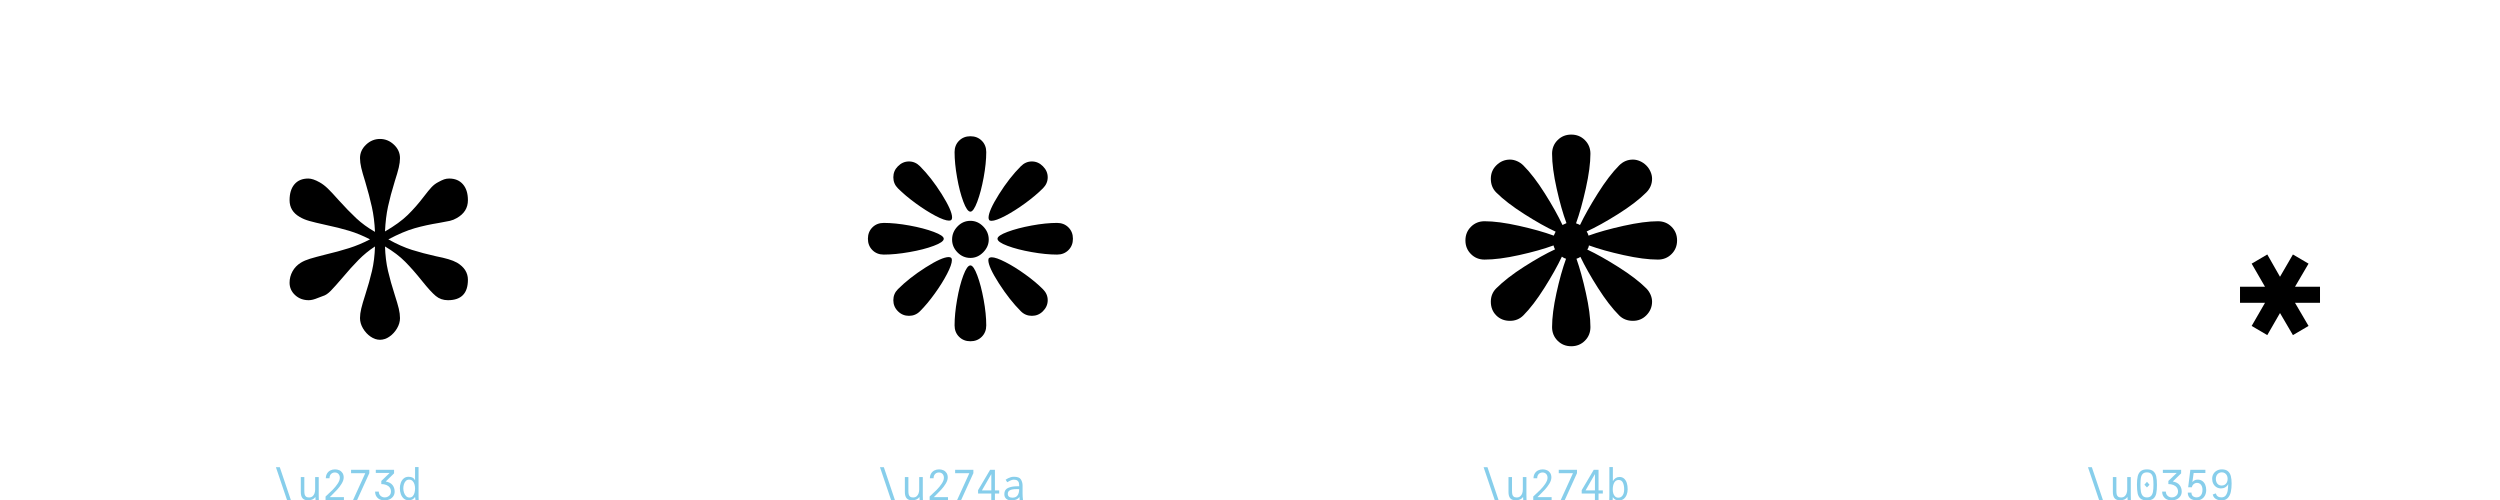
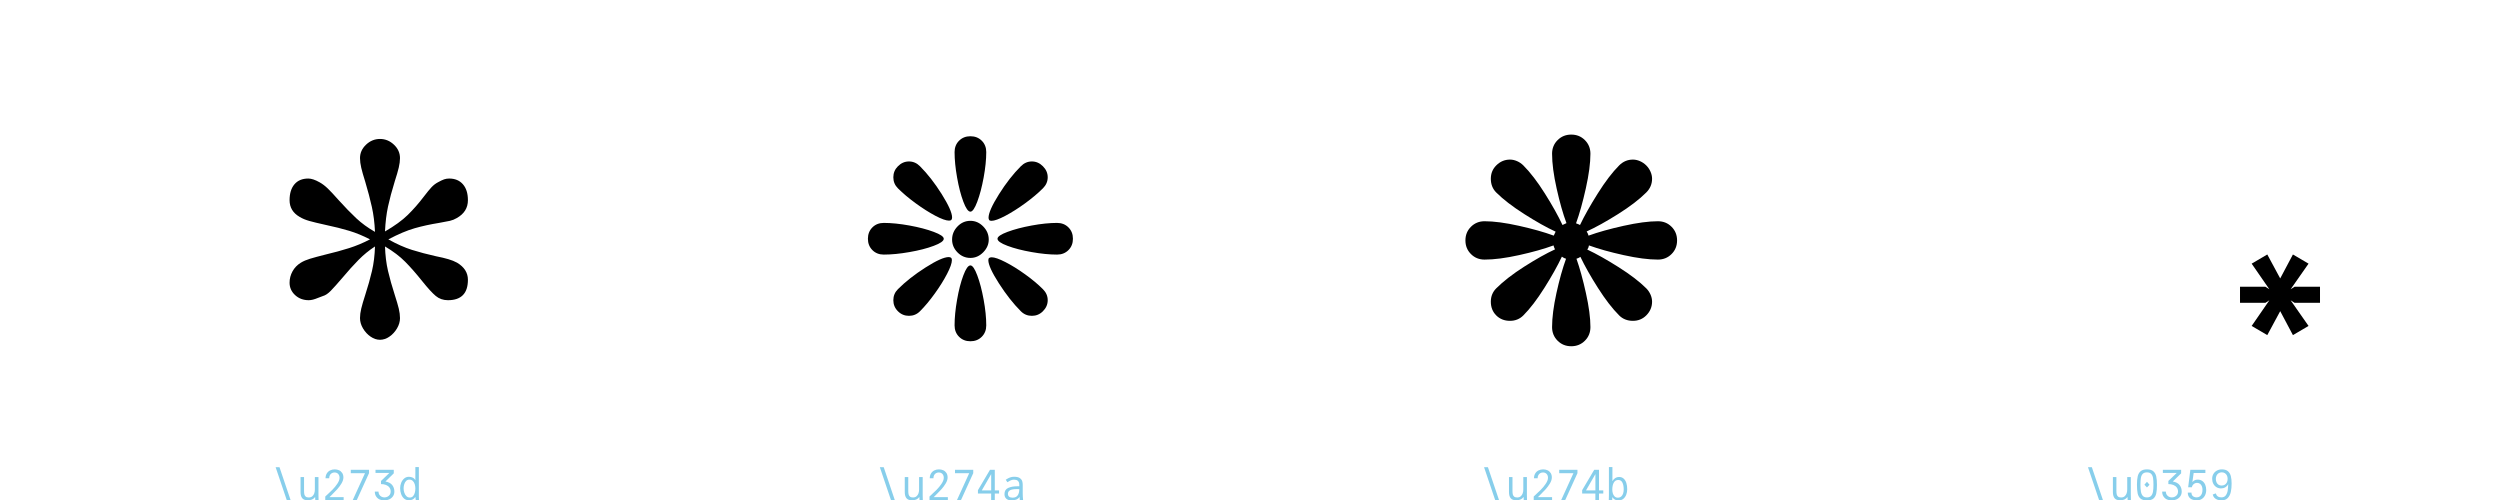
<svg xmlns="http://www.w3.org/2000/svg" xmlns:xlink="http://www.w3.org/1999/xlink" width="600pt" height="120pt" viewBox="0 0 600 120" version="1.1">
  <defs>
    <g>
-       <symbol overflow="visible" id="glyph7314470-0">
-         <path style="stroke:none;" d="M 3.602 17 L 3.602 -72.5 L 56.398 -72.5 L 56.398 17 Z M 8.801 11.801 L 51.199 11.801 L 51.199 -67.301 L 8.801 -67.301 Z M 16.352 -45 C 16.25 -50.066 17.602 -53.367 20.398 -54.898 C 23.199 -56.434 26.168 -57.199 29.301 -57.199 C 33.602 -57.199 36.91 -56.215 39.227 -54.25 C 41.543 -52.285 42.699 -49.465 42.699 -45.801 C 42.699 -44.168 42.383 -42.648 41.75 -41.25 C 41.117 -39.852 40.359 -38.617 39.477 -37.551 C 38.594 -36.484 37.383 -35.168 35.852 -33.602 L 34.199 -31.898 C 33.199 -31.031 32.535 -30.352 32.199 -29.852 C 31.867 -29.352 31.699 -28.617 31.699 -27.648 L 31.699 -25 L 26 -25 L 26 -27.648 C 26 -28.75 26.043 -29.617 26.125 -30.25 C 26.207 -30.883 26.449 -31.535 26.852 -32.199 C 27.352 -33 27.949 -33.75 28.648 -34.449 C 29.348 -35.148 30.199 -35.949 31.199 -36.852 C 32.434 -37.949 33.391 -38.875 34.074 -39.625 C 34.758 -40.375 35.34 -41.25 35.824 -42.25 C 36.309 -43.25 36.551 -44.352 36.551 -45.551 C 36.551 -47.516 35.867 -49.035 34.5 -50.102 C 33.133 -51.168 31.184 -51.699 28.648 -51.699 C 27.617 -51.699 26.582 -51.477 25.551 -51.023 C 24.516 -50.574 23.668 -49.852 23 -48.852 C 22.332 -47.852 22.035 -46.566 22.102 -45 Z M 34.648 -16.301 C 34.648 -14.898 34.148 -13.699 33.148 -12.699 C 32.148 -11.699 30.934 -11.199 29.5 -11.199 C 28.102 -11.199 26.898 -11.699 25.898 -12.699 C 24.898 -13.699 24.398 -14.898 24.398 -16.301 C 24.398 -17.133 24.582 -17.918 24.949 -18.648 C 25.148 -19.418 25.5 -20.008 26 -20.426 C 26.5 -20.844 27.184 -21.117 28.051 -21.25 C 28.648 -21.383 29.133 -21.449 29.5 -21.449 C 30.934 -21.449 32.148 -20.949 33.148 -19.949 C 34.148 -18.949 34.648 -17.734 34.648 -16.301 Z M 23.199 -10.199 C 24.602 -10.199 25.809 -9.691 26.824 -8.676 C 27.84 -7.66 28.352 -6.449 28.352 -5.051 C 28.352 -3.648 27.84 -2.449 26.824 -1.449 C 25.809 -0.449 24.602 0.051 23.199 0.051 C 21.801 0.051 20.602 -0.449 19.602 -1.449 C 18.602 -2.449 18.102 -3.648 18.102 -5.051 C 18.102 -6.449 18.602 -7.66 19.602 -8.676 C 20.602 -9.691 21.801 -10.199 23.199 -10.199 Z M 35.852 -10.199 C 37.25 -10.199 38.449 -9.691 39.449 -8.676 C 40.449 -7.66 40.949 -6.449 40.949 -5.051 C 40.949 -3.648 40.449 -2.449 39.449 -1.449 C 38.449 -0.449 37.25 0.051 35.852 0.051 C 34.418 0.051 33.199 -0.449 32.199 -1.449 C 31.199 -2.449 30.699 -3.648 30.699 -5.051 C 30.699 -6.449 31.199 -7.66 32.199 -8.676 C 33.199 -9.691 34.418 -10.199 35.852 -10.199 Z M 35.852 -10.199 " />
+       <symbol overflow="visible" id="glyph5001510-0">
+         <path style="stroke:none;" d="M 3.602 17 L 3.602 -72.5 L 56.398 -72.5 L 56.398 17 Z M 8.801 11.801 L 51.199 11.801 L 51.199 -67.301 L 8.801 -67.301 Z M 29.648 -52.699 C 27.516 -52.699 25.785 -52.16 24.449 -51.074 C 23.117 -49.992 22.484 -48.316 22.551 -46.051 L 16.801 -46.051 C 16.801 -51.117 18.141 -54.418 20.824 -55.949 C 23.508 -57.484 26.25 -58.25 29.051 -58.25 C 33.719 -58.25 37.242 -57.293 39.625 -55.375 C 42.008 -53.457 43.199 -50.75 43.199 -47.25 C 43.199 -45.484 42.918 -43.91 42.352 -42.523 C 41.785 -41.141 41.074 -39.926 40.227 -38.875 C 39.375 -37.824 38.184 -36.516 36.648 -34.949 L 34.648 -32.898 C 33.684 -32.066 33.035 -31.391 32.699 -30.875 C 32.367 -30.359 32.199 -29.617 32.199 -28.648 L 32.199 -24.551 L 26.5 -24.551 L 26.5 -28.648 C 26.5 -29.883 26.543 -30.793 26.625 -31.375 C 26.707 -31.957 26.949 -32.582 27.352 -33.25 C 28.082 -34.484 29.465 -35.984 31.5 -37.75 C 32.734 -38.852 33.707 -39.785 34.426 -40.551 C 35.141 -41.316 35.75 -42.199 36.25 -43.199 C 36.75 -44.199 37 -45.301 37 -46.5 C 37 -48.465 36.332 -49.992 35 -51.074 C 33.668 -52.156 31.883 -52.699 29.648 -52.699 Z M 34.551 -16.75 C 34.551 -15.352 34.051 -14.148 33.051 -13.148 C 32.051 -12.148 30.832 -11.648 29.398 -11.648 C 28 -11.648 26.801 -12.148 25.801 -13.148 C 24.801 -14.148 24.301 -15.352 24.301 -16.75 C 24.301 -18.184 24.801 -19.398 25.801 -20.398 C 26.801 -21.398 28 -21.898 29.398 -21.898 C 30.832 -21.898 32.051 -21.398 33.051 -20.398 C 34.051 -19.398 34.551 -18.184 34.551 -16.75 Z M 23.102 -10.648 C 24.5 -10.648 25.707 -10.141 26.727 -9.125 C 27.742 -8.109 28.25 -6.898 28.25 -5.5 C 28.25 -4.102 27.742 -2.898 26.727 -1.898 C 25.707 -0.898 24.5 -0.398 23.102 -0.398 C 21.699 -0.398 20.5 -0.898 19.5 -1.898 C 18.5 -2.898 18 -4.102 18 -5.5 C 18 -6.898 18.5 -8.109 19.5 -9.125 C 20.5 -10.141 21.699 -10.648 23.102 -10.648 Z M 35.75 -10.648 C 37.148 -10.648 38.352 -10.141 39.352 -9.125 C 40.352 -8.109 40.852 -6.898 40.852 -5.5 C 40.852 -4.102 40.352 -2.898 39.352 -1.898 C 38.352 -0.898 37.148 -0.398 35.75 -0.398 C 34.316 -0.398 33.102 -0.898 32.102 -1.898 C 31.102 -2.898 30.602 -4.102 30.602 -5.5 C 30.602 -6.898 31.102 -8.109 32.102 -9.125 C 33.102 -10.141 34.316 -10.648 35.75 -10.648 Z M 35.75 -10.648 " />
      </symbol>
-       <symbol overflow="visible" id="glyph7314470-1">
+       <symbol overflow="visible" id="glyph5001510-1">
        <path style="stroke:none;" d="M 51.199 -19.5 C 51.199 -16.234 49.602 -14.602 46.398 -14.602 C 45.266 -14.602 44.293 -14.941 43.477 -15.625 C 42.66 -16.309 41.582 -17.484 40.25 -19.148 C 38.785 -20.984 37.418 -22.543 36.148 -23.824 C 34.883 -25.109 33.266 -26.332 31.301 -27.5 C 31.367 -25.367 31.609 -23.41 32.023 -21.625 C 32.441 -19.84 32.984 -17.918 33.648 -15.852 C 34.082 -14.516 34.398 -13.434 34.602 -12.602 C 34.801 -11.766 34.898 -11 34.898 -10.301 C 34.898 -9.469 34.66 -8.641 34.176 -7.824 C 33.691 -7.008 33.082 -6.352 32.352 -5.852 C 31.617 -5.352 30.867 -5.102 30.102 -5.102 C 29.332 -5.102 28.582 -5.352 27.852 -5.852 C 27.117 -6.352 26.508 -7.008 26.023 -7.824 C 25.543 -8.641 25.301 -9.465 25.301 -10.301 C 25.301 -11 25.398 -11.766 25.602 -12.602 C 25.801 -13.434 26.117 -14.516 26.551 -15.852 C 27.219 -17.918 27.758 -19.84 28.176 -21.625 C 28.594 -23.41 28.832 -25.367 28.898 -27.5 C 27.465 -26.566 26.148 -25.492 24.949 -24.273 C 23.75 -23.059 22.449 -21.617 21.051 -19.949 C 19.883 -18.582 18.965 -17.559 18.301 -16.875 C 17.633 -16.191 17 -15.766 16.398 -15.602 L 15.199 -15.148 C 14.332 -14.781 13.602 -14.602 13 -14.602 C 11.699 -14.602 10.609 -15.008 9.727 -15.824 C 8.844 -16.641 8.398 -17.633 8.398 -18.801 C 8.398 -19.766 8.633 -20.676 9.102 -21.523 C 9.566 -22.375 10.234 -23.066 11.102 -23.602 C 11.699 -23.969 12.434 -24.285 13.301 -24.551 C 14.168 -24.816 15.398 -25.148 17 -25.551 C 19.102 -26.051 20.992 -26.566 22.676 -27.102 C 24.359 -27.633 26.035 -28.332 27.699 -29.199 C 26.031 -30.066 24.375 -30.75 22.727 -31.25 C 21.074 -31.75 19.148 -32.234 16.949 -32.699 C 15.281 -33.066 14.008 -33.375 13.125 -33.625 C 12.242 -33.875 11.465 -34.199 10.801 -34.602 C 9.199 -35.535 8.398 -36.867 8.398 -38.602 C 8.398 -40.234 8.793 -41.508 9.574 -42.426 C 10.359 -43.344 11.465 -43.801 12.898 -43.801 C 13.633 -43.801 14.535 -43.5 15.602 -42.898 C 16.266 -42.531 16.934 -42.023 17.602 -41.375 C 18.266 -40.727 19.117 -39.816 20.148 -38.648 C 21.684 -36.949 23.102 -35.492 24.398 -34.273 C 25.699 -33.059 27.199 -31.965 28.898 -31 C 28.801 -33.168 28.551 -35.16 28.148 -36.977 C 27.75 -38.793 27.215 -40.816 26.551 -43.051 C 26.117 -44.418 25.801 -45.523 25.602 -46.375 C 25.402 -47.227 25.301 -48 25.301 -48.699 C 25.301 -49.934 25.785 -51.008 26.75 -51.926 C 27.715 -52.844 28.832 -53.301 30.102 -53.301 C 31.367 -53.301 32.484 -52.84 33.449 -51.926 C 34.418 -51.008 34.898 -49.934 34.898 -48.699 C 34.898 -48.031 34.801 -47.273 34.602 -46.426 C 34.402 -45.574 34.082 -44.484 33.648 -43.148 C 32.949 -40.883 32.41 -38.859 32.023 -37.074 C 31.641 -35.293 31.398 -33.301 31.301 -31.102 C 33.602 -32.434 35.418 -33.75 36.75 -35.051 C 38.082 -36.352 39.383 -37.832 40.648 -39.5 C 41.383 -40.465 41.984 -41.199 42.449 -41.699 C 42.918 -42.199 43.434 -42.602 44 -42.898 C 44.602 -43.234 45.09 -43.465 45.477 -43.602 C 45.859 -43.734 46.266 -43.801 46.699 -43.801 C 48.102 -43.801 49.199 -43.34 50 -42.426 C 50.801 -41.508 51.199 -40.234 51.199 -38.602 C 51.199 -36.734 50.301 -35.301 48.5 -34.301 C 48 -34 47.457 -33.785 46.875 -33.648 C 46.293 -33.516 45.418 -33.352 44.25 -33.148 C 42.184 -32.816 40.242 -32.391 38.426 -31.875 C 36.609 -31.359 34.5 -30.465 32.102 -29.199 C 34.133 -28.066 36.023 -27.227 37.773 -26.676 C 39.523 -26.125 41.449 -25.617 43.551 -25.148 C 44.719 -24.918 45.699 -24.684 46.5 -24.449 C 47.301 -24.215 48 -23.934 48.602 -23.602 C 50.332 -22.566 51.199 -21.199 51.199 -19.5 Z M 51.199 -19.5 " />
      </symbol>
-       <symbol overflow="visible" id="glyph7314470-2">
+       <symbol overflow="visible" id="glyph5001510-2">
        <path style="stroke:none;" d="M 30 -36.5 C 29.465 -36.5 28.898 -37.301 28.301 -38.898 C 27.699 -40.5 27.199 -42.434 26.801 -44.699 C 26.398 -46.965 26.199 -49 26.199 -50.801 C 26.199 -51.898 26.559 -52.809 27.273 -53.523 C 27.992 -54.242 28.898 -54.602 30 -54.602 C 31.102 -54.602 32.008 -54.242 32.727 -53.523 C 33.441 -52.809 33.801 -51.898 33.801 -50.801 C 33.801 -49 33.59 -46.965 33.176 -44.699 C 32.758 -42.434 32.25 -40.5 31.648 -38.898 C 31.051 -37.301 30.5 -36.5 30 -36.5 Z M 25.398 -34.5 C 25.301 -34.398 25.117 -34.352 24.852 -34.352 C 24.152 -34.352 23.059 -34.742 21.574 -35.523 C 20.09 -36.309 18.516 -37.309 16.852 -38.523 C 15.184 -39.742 13.766 -40.934 12.602 -42.102 C 11.867 -42.832 11.5 -43.715 11.5 -44.75 C 11.5 -45.785 11.867 -46.668 12.602 -47.398 C 13.367 -48.168 14.25 -48.551 15.25 -48.551 C 16.25 -48.551 17.133 -48.168 17.898 -47.398 C 19.699 -45.598 21.434 -43.375 23.102 -40.727 C 24.766 -38.074 25.602 -36.199 25.602 -35.102 C 25.602 -34.832 25.535 -34.633 25.398 -34.5 Z M 34.5 -34.5 C 34.398 -34.668 34.352 -34.852 34.352 -35.051 C 34.352 -36.148 35.184 -38.023 36.852 -40.676 C 38.516 -43.324 40.266 -45.566 42.102 -47.398 C 42.867 -48.168 43.75 -48.551 44.75 -48.551 C 45.75 -48.551 46.633 -48.168 47.398 -47.398 C 48.168 -46.633 48.551 -45.75 48.551 -44.75 C 48.551 -43.75 48.168 -42.867 47.398 -42.102 C 46.234 -40.934 44.816 -39.742 43.148 -38.523 C 41.484 -37.309 39.891 -36.301 38.375 -35.5 C 36.859 -34.699 35.75 -34.301 35.051 -34.301 C 34.785 -34.301 34.602 -34.367 34.5 -34.5 Z M 30 -25.398 C 28.801 -25.398 27.766 -25.84 26.898 -26.727 C 26.031 -27.609 25.602 -28.633 25.602 -29.801 C 25.602 -31 26.035 -32.051 26.898 -32.949 C 27.766 -33.852 28.801 -34.301 30 -34.301 C 31.168 -34.301 32.191 -33.852 33.074 -32.949 C 33.957 -32.051 34.398 -31 34.398 -29.801 C 34.398 -28.668 33.957 -27.648 33.074 -26.75 C 32.191 -25.852 31.168 -25.398 30 -25.398 Z M 9.199 -26.199 C 8.102 -26.199 7.191 -26.559 6.477 -27.273 C 5.758 -27.992 5.398 -28.898 5.398 -30 C 5.398 -31.102 5.758 -32.008 6.477 -32.727 C 7.191 -33.441 8.102 -33.801 9.199 -33.801 C 11.031 -33.801 13.09 -33.59 15.375 -33.176 C 17.66 -32.758 19.602 -32.25 21.199 -31.648 C 22.801 -31.051 23.602 -30.5 23.602 -30 C 23.602 -29.465 22.801 -28.898 21.199 -28.301 C 19.602 -27.699 17.66 -27.199 15.375 -26.801 C 13.09 -26.398 11.035 -26.199 9.199 -26.199 Z M 50.801 -26.199 C 49 -26.199 46.965 -26.398 44.699 -26.801 C 42.434 -27.199 40.5 -27.699 38.898 -28.301 C 37.301 -28.898 36.5 -29.465 36.5 -30 C 36.5 -30.5 37.301 -31.051 38.898 -31.648 C 40.5 -32.25 42.434 -32.758 44.699 -33.176 C 46.965 -33.594 49 -33.801 50.801 -33.801 C 51.898 -33.801 52.809 -33.441 53.523 -32.727 C 54.242 -32.008 54.602 -31.102 54.602 -30 C 54.602 -28.898 54.242 -27.992 53.523 -27.273 C 52.809 -26.559 51.898 -26.199 50.801 -26.199 Z M 12.602 -12.602 C 11.867 -13.332 11.5 -14.215 11.5 -15.25 C 11.5 -16.285 11.867 -17.168 12.602 -17.898 C 14.402 -19.699 16.609 -21.434 19.227 -23.102 C 21.844 -24.766 23.699 -25.602 24.801 -25.602 C 25.066 -25.602 25.266 -25.535 25.398 -25.398 C 25.5 -25.301 25.551 -25.117 25.551 -24.852 C 25.551 -24.152 25.168 -23.059 24.398 -21.574 C 23.633 -20.09 22.648 -18.516 21.449 -16.852 C 20.25 -15.184 19.066 -13.766 17.898 -12.602 C 17.168 -11.867 16.285 -11.5 15.25 -11.5 C 14.215 -11.5 13.332 -11.867 12.602 -12.602 Z M 42.102 -12.602 C 40.301 -14.402 38.551 -16.625 36.852 -19.273 C 35.152 -21.926 34.301 -23.785 34.301 -24.852 C 34.301 -25.117 34.367 -25.301 34.5 -25.398 C 34.668 -25.5 34.867 -25.551 35.102 -25.551 C 35.801 -25.551 36.898 -25.168 38.398 -24.398 C 39.898 -23.633 41.484 -22.648 43.148 -21.449 C 44.816 -20.25 46.234 -19.066 47.398 -17.898 C 48.168 -17.133 48.551 -16.25 48.551 -15.25 C 48.551 -14.25 48.168 -13.367 47.398 -12.602 C 46.668 -11.867 45.785 -11.5 44.75 -11.5 C 43.715 -11.5 42.832 -11.867 42.102 -12.602 Z M 30 -5.398 C 28.898 -5.398 27.992 -5.758 27.273 -6.477 C 26.559 -7.191 26.199 -8.102 26.199 -9.199 C 26.199 -11.031 26.398 -13.09 26.801 -15.375 C 27.199 -17.66 27.699 -19.602 28.301 -21.199 C 28.898 -22.801 29.465 -23.602 30 -23.602 C 30.5 -23.602 31.051 -22.801 31.648 -21.199 C 32.25 -19.602 32.758 -17.66 33.176 -15.375 C 33.594 -13.09 33.801 -11.035 33.801 -9.199 C 33.801 -8.102 33.441 -7.191 32.727 -6.477 C 32.008 -5.758 31.102 -5.398 30 -5.398 Z M 30 -5.398 " />
      </symbol>
-       <symbol overflow="visible" id="glyph7314470-3">
+       <symbol overflow="visible" id="glyph5001510-3">
        <path style="stroke:none;" d="M 50.801 -34.602 C 52.102 -34.602 53.191 -34.16 54.074 -33.273 C 54.957 -32.391 55.398 -31.301 55.398 -30 C 55.398 -28.699 54.957 -27.609 54.074 -26.727 C 53.191 -25.844 52.102 -25.398 50.801 -25.398 C 48.535 -25.398 45.785 -25.758 42.551 -26.477 C 39.316 -27.191 36.551 -27.965 34.25 -28.801 C 34.215 -28.469 34.082 -28.133 33.852 -27.801 C 36.051 -26.766 38.559 -25.359 41.375 -23.574 C 44.191 -21.793 46.398 -20.102 48 -18.5 C 48.434 -18.066 48.773 -17.566 49.023 -17 C 49.273 -16.434 49.398 -15.867 49.398 -15.301 C 49.398 -14.035 48.934 -12.934 48 -12 C 47.133 -11.133 46.066 -10.699 44.801 -10.699 C 43.469 -10.699 42.367 -11.133 41.5 -12 C 39.867 -13.633 38.176 -15.824 36.426 -18.574 C 34.676 -21.324 33.266 -23.816 32.199 -26.051 C 31.898 -25.852 31.582 -25.699 31.25 -25.602 C 32.051 -23.332 32.809 -20.582 33.523 -17.352 C 34.242 -14.117 34.602 -11.398 34.602 -9.199 C 34.602 -7.898 34.16 -6.809 33.273 -5.926 C 32.391 -5.043 31.301 -4.602 30 -4.602 C 28.699 -4.602 27.609 -5.043 26.727 -5.926 C 25.844 -6.809 25.398 -7.898 25.398 -9.199 C 25.398 -11.465 25.75 -14.191 26.449 -17.375 C 27.148 -20.559 27.918 -23.301 28.75 -25.602 C 28.449 -25.668 28.117 -25.832 27.75 -26.102 C 26.715 -23.902 25.316 -21.398 23.551 -18.602 C 21.785 -15.801 20.102 -13.602 18.5 -12 C 17.633 -11.133 16.566 -10.699 15.301 -10.699 C 13.969 -10.699 12.867 -11.133 12 -12 C 11.133 -12.867 10.699 -13.965 10.699 -15.301 C 10.699 -16.566 11.133 -17.633 12 -18.5 C 13.699 -20.199 15.949 -21.941 18.75 -23.727 C 21.551 -25.508 24 -26.883 26.102 -27.852 C 25.902 -28.25 25.785 -28.566 25.75 -28.801 C 23.484 -27.969 20.734 -27.191 17.5 -26.477 C 14.266 -25.758 11.5 -25.398 9.199 -25.398 C 7.898 -25.398 6.809 -25.84 5.926 -26.727 C 5.043 -27.609 4.602 -28.699 4.602 -30 C 4.602 -31.301 5.043 -32.391 5.926 -33.273 C 6.809 -34.156 7.898 -34.602 9.199 -34.602 C 11.434 -34.602 14.191 -34.234 17.477 -33.5 C 20.758 -32.766 23.535 -31.984 25.801 -31.148 L 26.25 -32.102 C 24.082 -33.102 21.574 -34.508 18.727 -36.324 C 15.875 -38.141 13.633 -39.867 12 -41.5 C 11.133 -42.367 10.699 -43.465 10.699 -44.801 C 10.699 -46.066 11.133 -47.133 12 -48 C 12.934 -48.934 14.035 -49.398 15.301 -49.398 C 15.867 -49.398 16.434 -49.273 17 -49.023 C 17.566 -48.773 18.066 -48.434 18.5 -48 C 20.168 -46.332 21.891 -44.082 23.676 -41.25 C 25.457 -38.418 26.867 -35.898 27.898 -33.699 C 28.031 -33.766 28.352 -33.918 28.852 -34.148 C 28.016 -36.383 27.234 -39.141 26.5 -42.426 C 25.766 -45.707 25.398 -48.5 25.398 -50.801 C 25.398 -52.102 25.84 -53.191 26.727 -54.074 C 27.609 -54.957 28.699 -55.398 30 -55.398 C 31.301 -55.398 32.391 -54.957 33.273 -54.074 C 34.156 -53.191 34.602 -52.102 34.602 -50.801 C 34.602 -48.566 34.234 -45.801 33.5 -42.5 C 32.766 -39.199 31.984 -36.398 31.148 -34.102 C 31.617 -33.934 31.934 -33.801 32.102 -33.699 C 33.133 -35.867 34.551 -38.383 36.352 -41.25 C 38.152 -44.117 39.867 -46.367 41.5 -48 C 42.434 -48.934 43.535 -49.398 44.801 -49.398 C 45.367 -49.398 45.934 -49.273 46.5 -49.023 C 47.066 -48.773 47.566 -48.434 48 -48 C 48.434 -47.566 48.773 -47.066 49.023 -46.5 C 49.273 -45.934 49.398 -45.367 49.398 -44.801 C 49.398 -43.535 48.934 -42.434 48 -41.5 C 46.332 -39.832 44.066 -38.102 41.199 -36.301 C 38.332 -34.5 35.832 -33.117 33.699 -32.148 C 33.934 -31.781 34.082 -31.449 34.148 -31.148 C 36.449 -31.984 39.25 -32.766 42.551 -33.5 C 45.852 -34.234 48.602 -34.602 50.801 -34.602 Z M 50.801 -34.602 " />
      </symbol>
-       <symbol overflow="visible" id="glyph7314470-4">
+       <symbol overflow="visible" id="glyph5001510-4">
        <g>
</g>
      </symbol>
-       <symbol overflow="visible" id="glyph7314470-5">
-         <path style="stroke:none;" d="M -30.301 16.199 L -33.352 21.5 L -37.102 19.301 L -33.898 13.75 L -39.898 13.75 L -39.898 9.898 L -33.898 9.898 L -37.102 4.352 L -33.352 2.148 L -30.301 7.5 L -27.199 2.148 L -23.449 4.352 L -26.699 9.898 L -20.699 9.898 L -20.699 13.75 L -26.699 13.75 L -23.449 19.301 L -27.199 21.5 Z M -30.301 16.199 " />
+       <symbol overflow="visible" id="glyph5001510-5">
+         <path style="stroke:none;" d="M -20.699 9.898 L -20.699 13.75 L -26.801 13.75 L -27.75 13.148 L -23.449 19.301 L -27.199 21.5 L -30.25 15.75 L -33.352 21.5 L -37.102 19.301 L -32.852 13.148 L -33.801 13.75 L -39.898 13.75 L -39.898 9.898 L -33.801 9.898 L -32.852 10.5 L -37.102 4.352 L -33.352 2.148 L -30.25 7.898 L -27.199 2.148 L -23.449 4.352 L -27.75 10.5 L -26.801 9.898 Z M -20.699 9.898 " />
      </symbol>
-       <symbol overflow="visible" id="glyph7314471-0">
-         <path style="stroke:none;" d="M 0.359 1.699 L 0.359 -7.25 L 5.641 -7.25 L 5.641 1.699 Z M 0.879 1.18 L 5.121 1.18 L 5.121 -6.73 L 0.879 -6.73 Z M 1.637 -4.5 C 1.625 -5.008 1.762 -5.336 2.039 -5.488 C 2.32 -5.645 2.617 -5.719 2.93 -5.719 C 3.359 -5.719 3.691 -5.621 3.922 -5.426 C 4.152 -5.23 4.27 -4.945 4.27 -4.578 C 4.27 -4.418 4.238 -4.266 4.176 -4.125 C 4.113 -3.984 4.035 -3.863 3.949 -3.754 C 3.859 -3.648 3.738 -3.516 3.586 -3.359 L 3.422 -3.191 C 3.32 -3.105 3.254 -3.035 3.219 -2.984 C 3.188 -2.934 3.172 -2.863 3.172 -2.766 L 3.172 -2.5 L 2.602 -2.5 L 2.602 -2.766 C 2.602 -2.875 2.605 -2.961 2.613 -3.023 C 2.621 -3.086 2.645 -3.152 2.684 -3.219 C 2.734 -3.301 2.797 -3.375 2.863 -3.445 C 2.934 -3.516 3.02 -3.594 3.121 -3.684 C 3.242 -3.793 3.34 -3.887 3.406 -3.961 C 3.477 -4.035 3.535 -4.125 3.582 -4.227 C 3.629 -4.324 3.656 -4.434 3.656 -4.555 C 3.656 -4.75 3.586 -4.902 3.449 -5.012 C 3.312 -5.117 3.117 -5.172 2.863 -5.172 C 2.762 -5.172 2.66 -5.148 2.555 -5.102 C 2.453 -5.059 2.367 -4.984 2.301 -4.887 C 2.234 -4.785 2.203 -4.656 2.211 -4.5 Z M 3.465 -1.629 C 3.465 -1.488 3.414 -1.371 3.316 -1.27 C 3.215 -1.168 3.094 -1.121 2.949 -1.121 C 2.809 -1.121 2.691 -1.172 2.59 -1.27 C 2.488 -1.371 2.441 -1.488 2.441 -1.629 C 2.441 -1.715 2.457 -1.793 2.496 -1.863 C 2.516 -1.941 2.551 -2 2.602 -2.043 C 2.652 -2.086 2.719 -2.113 2.805 -2.125 C 2.863 -2.137 2.914 -2.145 2.949 -2.145 C 3.094 -2.145 3.215 -2.094 3.316 -1.996 C 3.414 -1.895 3.465 -1.773 3.465 -1.629 Z M 2.32 -1.02 C 2.461 -1.02 2.582 -0.969 2.684 -0.867 C 2.785 -0.766 2.836 -0.645 2.836 -0.504 C 2.836 -0.363 2.785 -0.246 2.684 -0.145 C 2.582 -0.043 2.461 0.004 2.32 0.004 C 2.18 0.004 2.059 -0.047 1.961 -0.145 C 1.859 -0.246 1.809 -0.363 1.809 -0.504 C 1.809 -0.645 1.859 -0.766 1.961 -0.867 C 2.059 -0.969 2.18 -1.02 2.32 -1.02 Z M 3.586 -1.02 C 3.727 -1.02 3.844 -0.969 3.945 -0.867 C 4.047 -0.766 4.094 -0.645 4.094 -0.504 C 4.094 -0.363 4.047 -0.246 3.945 -0.145 C 3.844 -0.043 3.727 0.004 3.586 0.004 C 3.441 0.004 3.32 -0.047 3.219 -0.145 C 3.121 -0.246 3.07 -0.363 3.07 -0.504 C 3.07 -0.645 3.121 -0.766 3.219 -0.867 C 3.32 -0.969 3.441 -1.02 3.586 -1.02 Z M 3.586 -1.02 " />
+       <symbol overflow="visible" id="glyph5001511-0">
+         <path style="stroke:none;" d="M 0.359 1.699 L 0.359 -7.25 L 5.641 -7.25 L 5.641 1.699 Z M 0.879 1.18 L 5.121 1.18 L 5.121 -6.73 L 0.879 -6.73 Z M 2.965 -5.27 C 2.75 -5.27 2.578 -5.215 2.445 -5.109 C 2.312 -5 2.25 -4.832 2.254 -4.605 L 1.68 -4.605 C 1.68 -5.113 1.812 -5.441 2.082 -5.594 C 2.352 -5.746 2.625 -5.824 2.906 -5.824 C 3.371 -5.824 3.723 -5.73 3.961 -5.539 C 4.199 -5.348 4.32 -5.074 4.32 -4.727 C 4.32 -4.551 4.293 -4.391 4.234 -4.254 C 4.18 -4.113 4.109 -3.992 4.023 -3.887 C 3.938 -3.781 3.816 -3.652 3.664 -3.496 L 3.465 -3.289 C 3.367 -3.207 3.305 -3.141 3.27 -3.086 C 3.238 -3.035 3.219 -2.961 3.219 -2.863 L 3.219 -2.453 L 2.648 -2.453 L 2.648 -2.863 C 2.648 -2.988 2.652 -3.078 2.664 -3.137 C 2.672 -3.195 2.695 -3.258 2.734 -3.324 C 2.809 -3.449 2.945 -3.598 3.148 -3.773 C 3.273 -3.883 3.371 -3.977 3.441 -4.055 C 3.516 -4.133 3.574 -4.219 3.625 -4.32 C 3.676 -4.422 3.699 -4.531 3.699 -4.648 C 3.699 -4.848 3.633 -5 3.5 -5.109 C 3.367 -5.215 3.188 -5.27 2.965 -5.27 Z M 3.453 -1.676 C 3.453 -1.535 3.406 -1.414 3.305 -1.316 C 3.203 -1.215 3.082 -1.164 2.941 -1.164 C 2.801 -1.164 2.68 -1.215 2.578 -1.316 C 2.48 -1.414 2.43 -1.535 2.43 -1.676 C 2.43 -1.82 2.48 -1.941 2.578 -2.039 C 2.68 -2.141 2.801 -2.191 2.941 -2.191 C 3.082 -2.191 3.203 -2.141 3.305 -2.039 C 3.406 -1.941 3.453 -1.816 3.453 -1.676 Z M 2.309 -1.066 C 2.449 -1.066 2.57 -1.016 2.672 -0.914 C 2.773 -0.812 2.824 -0.691 2.824 -0.551 C 2.824 -0.41 2.773 -0.289 2.672 -0.191 C 2.57 -0.09 2.449 -0.039 2.309 -0.039 C 2.168 -0.039 2.051 -0.09 1.949 -0.191 C 1.852 -0.289 1.801 -0.41 1.801 -0.551 C 1.801 -0.691 1.852 -0.812 1.949 -0.914 C 2.051 -1.016 2.172 -1.066 2.309 -1.066 Z M 3.574 -1.066 C 3.715 -1.066 3.836 -1.016 3.934 -0.914 C 4.035 -0.812 4.086 -0.691 4.086 -0.551 C 4.086 -0.41 4.035 -0.289 3.934 -0.191 C 3.836 -0.09 3.715 -0.039 3.574 -0.039 C 3.43 -0.039 3.309 -0.09 3.211 -0.191 C 3.109 -0.289 3.059 -0.41 3.059 -0.551 C 3.059 -0.691 3.109 -0.812 3.211 -0.914 C 3.309 -1.016 3.434 -1.066 3.574 -1.066 Z M 3.574 -1.066 " />
      </symbol>
-       <symbol overflow="visible" id="glyph7314471-1">
+       <symbol overflow="visible" id="glyph5001511-1">
        <path style="stroke:none;" d="M 5.078 1.898 L 4.16 1.898 L 0.852 -7.879 L 1.781 -7.879 Z M 5.078 1.898 " />
      </symbol>
-       <symbol overflow="visible" id="glyph7314471-2">
-         <path style="stroke:none;" d="M 2.578 0.07 C 1.957 0.07 1.508 -0.098 1.238 -0.43 C 0.965 -0.762 0.828 -1.254 0.828 -1.898 L 0.828 -5.5 L 1.672 -5.5 L 1.672 -2.238 C 1.672 -1.891 1.695 -1.602 1.742 -1.375 C 1.789 -1.148 1.898 -0.965 2.062 -0.824 C 2.227 -0.68 2.473 -0.609 2.801 -0.609 C 3.141 -0.609 3.422 -0.699 3.641 -0.883 C 3.859 -1.062 4.02 -1.301 4.121 -1.586 C 4.219 -1.875 4.27 -2.188 4.27 -2.52 L 4.27 -5.5 L 5.129 -5.5 L 5.129 -1.191 C 5.129 -0.969 5.137 -0.699 5.148 -0.379 C 5.148 -0.305 5.152 -0.18 5.16 0 L 4.371 0 L 4.328 -0.73 C 4.141 -0.453 3.895 -0.25 3.594 -0.121 C 3.293 0.008 2.957 0.07 2.578 0.07 Z M 2.578 0.07 " />
+       <symbol overflow="visible" id="glyph5001511-2">
+         <path style="stroke:none;" d="M 2.586 0.07 C 1.961 0.07 1.516 -0.098 1.242 -0.43 C 0.973 -0.762 0.836 -1.254 0.836 -1.898 L 0.836 -5.5 L 1.676 -5.5 L 1.676 -2.238 C 1.676 -1.891 1.699 -1.602 1.746 -1.375 C 1.797 -1.148 1.902 -0.965 2.066 -0.824 C 2.23 -0.68 2.477 -0.609 2.805 -0.609 C 3.145 -0.609 3.426 -0.699 3.645 -0.883 C 3.863 -1.062 4.023 -1.301 4.125 -1.586 C 4.227 -1.875 4.273 -2.188 4.273 -2.52 L 4.273 -5.5 L 5.137 -5.5 L 5.137 -1.191 C 5.137 -0.969 5.141 -0.699 5.156 -0.379 C 5.156 -0.305 5.16 -0.18 5.164 0 L 4.375 0 L 4.336 -0.73 C 4.145 -0.453 3.898 -0.25 3.602 -0.121 C 3.301 0.008 2.961 0.07 2.586 0.07 Z M 2.586 0.07 " />
      </symbol>
-       <symbol overflow="visible" id="glyph7314471-3">
+       <symbol overflow="visible" id="glyph5001511-3">
        <path style="stroke:none;" d="M 0.77 -0.84 L 0.996 -1.047 C 1.555 -1.551 2.055 -2.027 2.496 -2.473 C 2.934 -2.918 3.328 -3.398 3.676 -3.922 C 4.023 -4.441 4.199 -4.914 4.199 -5.34 C 4.199 -5.598 4.148 -5.82 4.047 -6.012 C 3.945 -6.203 3.805 -6.352 3.625 -6.453 C 3.445 -6.559 3.238 -6.609 3.012 -6.609 C 2.758 -6.609 2.531 -6.551 2.336 -6.438 C 2.137 -6.324 1.984 -6.16 1.875 -5.949 C 1.766 -5.738 1.711 -5.496 1.711 -5.219 L 0.828 -5.219 C 0.84 -5.672 0.941 -6.059 1.141 -6.379 C 1.336 -6.699 1.602 -6.941 1.934 -7.105 C 2.266 -7.27 2.633 -7.352 3.039 -7.352 C 3.418 -7.352 3.762 -7.277 4.078 -7.137 C 4.395 -6.992 4.645 -6.773 4.836 -6.484 C 5.023 -6.191 5.121 -5.832 5.121 -5.41 C 5.121 -4.965 4.969 -4.484 4.664 -3.973 C 4.359 -3.461 4.004 -2.988 3.609 -2.551 C 3.211 -2.113 2.723 -1.613 2.145 -1.047 L 1.781 -0.691 L 5.18 -0.691 L 5.18 0.051 L 0.77 0.051 Z M 0.77 -0.84 " />
      </symbol>
-       <symbol overflow="visible" id="glyph7314471-4">
+       <symbol overflow="visible" id="glyph5001511-4">
        <path style="stroke:none;" d="M 2.34 0 L 1.371 0 L 4.301 -6.43 L 0.891 -6.43 L 0.891 -7.25 L 5.27 -7.25 L 5.27 -6.441 Z M 2.34 0 " />
      </symbol>
-       <symbol overflow="visible" id="glyph7314471-5">
+       <symbol overflow="visible" id="glyph5001511-5">
        <path style="stroke:none;" d="M 3.211 -4.441 C 3.961 -4.309 4.504 -4.02 4.844 -3.582 C 5.18 -3.145 5.352 -2.625 5.352 -2.02 C 5.352 -1.574 5.234 -1.188 4.996 -0.867 C 4.762 -0.547 4.457 -0.301 4.086 -0.137 C 3.711 0.027 3.324 0.109 2.922 0.109 C 2.523 0.109 2.152 0.031 1.809 -0.129 C 1.465 -0.285 1.188 -0.527 0.977 -0.848 C 0.766 -1.168 0.66 -1.559 0.66 -2.02 L 1.539 -2.02 C 1.539 -1.738 1.609 -1.488 1.742 -1.273 C 1.879 -1.062 2.055 -0.898 2.273 -0.789 C 2.492 -0.676 2.723 -0.621 2.969 -0.621 C 3.23 -0.621 3.477 -0.676 3.703 -0.793 C 3.934 -0.906 4.121 -1.07 4.262 -1.281 C 4.402 -1.492 4.469 -1.738 4.469 -2.02 C 4.469 -2.398 4.371 -2.723 4.172 -2.992 C 3.973 -3.266 3.699 -3.469 3.348 -3.609 C 2.996 -3.75 2.598 -3.82 2.148 -3.82 L 2.148 -4.57 L 4.16 -6.5 L 0.828 -6.5 L 0.828 -7.25 L 5.211 -7.25 L 5.211 -6.398 Z M 3.211 -4.441 " />
      </symbol>
-       <symbol overflow="visible" id="glyph7314471-6">
-         <path style="stroke:none;" d="M 2.699 0.059 C 2.234 0.059 1.844 -0.078 1.527 -0.359 C 1.211 -0.637 0.98 -0.996 0.828 -1.434 C 0.676 -1.871 0.602 -2.332 0.602 -2.82 C 0.602 -3.285 0.676 -3.727 0.828 -4.145 C 0.98 -4.566 1.211 -4.906 1.523 -5.172 C 1.836 -5.438 2.215 -5.57 2.672 -5.57 C 3.055 -5.57 3.371 -5.508 3.617 -5.387 C 3.867 -5.262 4.078 -5.047 4.25 -4.738 L 4.25 -7.898 L 5.09 -7.898 L 5.09 -1.199 C 5.09 -1.082 5.09 -0.949 5.094 -0.793 C 5.098 -0.637 5.102 -0.52 5.105 -0.434 L 5.121 0 L 4.352 0 L 4.25 -0.738 C 4.047 -0.445 3.828 -0.238 3.594 -0.121 C 3.359 0 3.062 0.059 2.699 0.059 Z M 2.91 -0.59 C 3.238 -0.59 3.504 -0.703 3.703 -0.926 C 3.906 -1.152 4.047 -1.43 4.129 -1.762 C 4.211 -2.09 4.25 -2.43 4.25 -2.781 C 4.25 -3.129 4.203 -3.465 4.105 -3.785 C 4.008 -4.105 3.852 -4.371 3.637 -4.578 C 3.418 -4.785 3.141 -4.891 2.801 -4.891 C 2.496 -4.891 2.242 -4.785 2.035 -4.574 C 1.828 -4.363 1.676 -4.094 1.578 -3.773 C 1.48 -3.449 1.43 -3.125 1.43 -2.801 C 1.43 -2.453 1.484 -2.109 1.598 -1.77 C 1.711 -1.43 1.875 -1.148 2.102 -0.926 C 2.324 -0.703 2.594 -0.59 2.91 -0.59 Z M 2.91 -0.59 " />
+       <symbol overflow="visible" id="glyph5001511-6">
+         <path style="stroke:none;" d="M 2.84 0.059 C 2.375 0.059 1.984 -0.078 1.668 -0.359 C 1.352 -0.637 1.121 -0.996 0.969 -1.434 C 0.816 -1.871 0.738 -2.332 0.738 -2.82 C 0.738 -3.273 0.824 -3.711 0.988 -4.137 C 1.156 -4.559 1.398 -4.902 1.719 -5.172 C 2.039 -5.438 2.414 -5.57 2.844 -5.57 C 3.156 -5.57 3.453 -5.504 3.734 -5.379 C 4.012 -5.25 4.23 -5.035 4.391 -4.738 L 4.391 -7.898 L 5.23 -7.898 L 5.23 -1.199 C 5.23 -1.082 5.23 -0.949 5.234 -0.793 C 5.238 -0.637 5.242 -0.52 5.246 -0.434 L 5.262 0 L 4.488 0 L 4.391 -0.738 C 4.188 -0.445 3.969 -0.238 3.734 -0.121 C 3.5 0 3.203 0.059 2.84 0.059 Z M 3.051 -0.59 C 3.379 -0.59 3.645 -0.703 3.844 -0.926 C 4.043 -1.152 4.188 -1.43 4.266 -1.762 C 4.348 -2.09 4.391 -2.43 4.391 -2.781 C 4.391 -3.129 4.34 -3.465 4.246 -3.785 C 4.148 -4.105 3.992 -4.371 3.773 -4.578 C 3.559 -4.785 3.281 -4.891 2.941 -4.891 C 2.637 -4.891 2.383 -4.785 2.176 -4.574 C 1.969 -4.363 1.816 -4.094 1.719 -3.773 C 1.621 -3.449 1.57 -3.125 1.57 -2.801 C 1.57 -2.453 1.625 -2.109 1.738 -1.77 C 1.848 -1.43 2.016 -1.148 2.238 -0.926 C 2.461 -0.703 2.734 -0.59 3.051 -0.59 Z M 3.051 -0.59 " />
      </symbol>
-       <symbol overflow="visible" id="glyph7314471-7">
+       <symbol overflow="visible" id="glyph5001511-7">
        <path style="stroke:none;" d="M 4.441 0 L 3.57 0 L 3.57 -1.559 L 0.398 -1.559 L 0.398 -2.359 L 3.289 -7.25 L 4.441 -7.25 L 4.441 -2.301 L 5.469 -2.301 L 5.469 -1.559 L 4.441 -1.559 Z M 3.578 -6.219 L 1.32 -2.301 L 3.578 -2.301 Z M 3.578 -6.219 " />
      </symbol>
-       <symbol overflow="visible" id="glyph7314471-8">
-         <path style="stroke:none;" d="M 2.43 0.102 C 1.898 0.102 1.477 -0.027 1.164 -0.285 C 0.855 -0.543 0.699 -0.918 0.699 -1.41 C 0.699 -2.129 0.996 -2.625 1.582 -2.891 C 2.172 -3.156 2.871 -3.289 3.68 -3.289 L 4.262 -3.289 L 4.262 -3.559 C 4.262 -3.758 4.238 -3.953 4.195 -4.137 C 4.152 -4.32 4.035 -4.488 3.852 -4.645 C 3.664 -4.801 3.379 -4.879 3 -4.879 C 2.828 -4.879 2.656 -4.852 2.484 -4.801 C 2.316 -4.746 2.16 -4.684 2.016 -4.609 C 1.875 -4.535 1.703 -4.441 1.504 -4.324 C 1.48 -4.309 1.445 -4.285 1.398 -4.262 L 1.012 -4.871 C 1.227 -5.008 1.422 -5.121 1.594 -5.215 C 1.766 -5.309 1.977 -5.391 2.227 -5.469 C 2.477 -5.543 2.738 -5.578 3.02 -5.578 C 3.875 -5.578 4.43 -5.359 4.691 -4.914 C 4.949 -4.473 5.078 -3.988 5.078 -3.469 L 5.078 -1.551 C 5.078 -1.078 5.109 -0.559 5.172 0 L 4.371 0 C 4.363 -0.078 4.355 -0.188 4.352 -0.336 L 4.32 -0.75 C 4.145 -0.453 3.883 -0.238 3.539 -0.102 C 3.191 0.031 2.824 0.102 2.43 0.102 Z M 2.648 -0.559 C 3.211 -0.559 3.621 -0.746 3.879 -1.113 C 4.133 -1.48 4.262 -1.977 4.262 -2.602 C 4.027 -2.613 3.848 -2.621 3.719 -2.621 C 2.961 -2.621 2.406 -2.527 2.055 -2.348 C 1.703 -2.164 1.531 -1.875 1.531 -1.48 C 1.531 -1.168 1.629 -0.934 1.828 -0.785 C 2.027 -0.637 2.301 -0.559 2.648 -0.559 Z M 2.648 -0.559 " />
+       <symbol overflow="visible" id="glyph5001511-8">
+         <path style="stroke:none;" d="M 2.496 0.102 C 1.961 0.102 1.539 -0.027 1.23 -0.285 C 0.922 -0.543 0.766 -0.918 0.766 -1.41 C 0.766 -2.129 1.059 -2.625 1.648 -2.891 C 2.234 -3.156 2.934 -3.289 3.746 -3.289 L 4.324 -3.289 L 4.324 -3.559 C 4.324 -3.773 4.305 -3.973 4.262 -4.152 C 4.219 -4.336 4.102 -4.5 3.918 -4.652 C 3.734 -4.805 3.449 -4.879 3.066 -4.879 C 2.879 -4.879 2.703 -4.859 2.543 -4.812 C 2.383 -4.766 2.238 -4.711 2.113 -4.645 C 1.988 -4.578 1.84 -4.492 1.672 -4.387 L 1.465 -4.262 L 1.074 -4.871 C 1.281 -5.004 1.473 -5.117 1.648 -5.211 C 1.824 -5.309 2.039 -5.391 2.289 -5.469 C 2.539 -5.543 2.805 -5.578 3.086 -5.578 C 3.688 -5.578 4.141 -5.473 4.445 -5.258 C 4.75 -5.043 4.941 -4.797 5.023 -4.523 C 5.105 -4.246 5.145 -3.949 5.145 -3.629 L 5.145 -1.551 C 5.145 -1.078 5.176 -0.559 5.234 0 L 4.434 0 C 4.43 -0.078 4.422 -0.188 4.414 -0.336 L 4.387 -0.75 C 4.207 -0.453 3.949 -0.238 3.602 -0.102 C 3.258 0.031 2.887 0.102 2.496 0.102 Z M 2.715 -0.559 C 3.277 -0.559 3.688 -0.746 3.941 -1.113 C 4.195 -1.48 4.324 -1.977 4.324 -2.602 C 4.09 -2.613 3.91 -2.621 3.785 -2.621 C 3.023 -2.621 2.469 -2.527 2.121 -2.348 C 1.77 -2.164 1.594 -1.875 1.594 -1.48 C 1.594 -1.168 1.695 -0.934 1.891 -0.785 C 2.09 -0.637 2.363 -0.559 2.715 -0.559 Z M 2.715 -0.559 " />
      </symbol>
-       <symbol overflow="visible" id="glyph7314471-9">
-         <path style="stroke:none;" d="M 3.352 0.102 C 3.016 0.102 2.727 0.039 2.492 -0.082 C 2.258 -0.203 2.047 -0.406 1.859 -0.691 L 1.828 0 L 1.012 0 C 1.031 -0.379 1.039 -0.777 1.039 -1.191 L 1.039 -7.898 L 1.879 -7.898 L 1.879 -4.52 C 2.062 -4.844 2.289 -5.094 2.555 -5.266 C 2.82 -5.441 3.125 -5.531 3.461 -5.531 C 3.898 -5.531 4.266 -5.402 4.559 -5.148 C 4.852 -4.895 5.07 -4.547 5.215 -4.105 C 5.359 -3.66 5.43 -3.152 5.43 -2.578 C 5.43 -2.109 5.352 -1.672 5.191 -1.262 C 5.035 -0.855 4.797 -0.523 4.484 -0.273 C 4.172 -0.023 3.793 0.102 3.352 0.102 Z M 3.18 -0.559 C 3.512 -0.559 3.781 -0.652 3.988 -0.836 C 4.199 -1.02 4.352 -1.258 4.449 -1.551 C 4.543 -1.848 4.59 -2.172 4.59 -2.52 C 4.59 -3.203 4.488 -3.754 4.281 -4.176 C 4.074 -4.598 3.742 -4.809 3.289 -4.809 C 2.805 -4.809 2.445 -4.598 2.207 -4.168 C 1.969 -3.738 1.852 -3.184 1.852 -2.5 C 1.852 -2.172 1.895 -1.859 1.984 -1.566 C 2.074 -1.273 2.219 -1.031 2.422 -0.844 C 2.621 -0.656 2.875 -0.559 3.18 -0.559 Z M 3.18 -0.559 " />
+       <symbol overflow="visible" id="glyph5001511-9">
+         <path style="stroke:none;" d="M 3.129 0.102 C 2.793 0.102 2.508 0.039 2.273 -0.082 C 2.039 -0.203 1.828 -0.406 1.641 -0.691 L 1.609 0 L 0.789 0 C 0.809 -0.379 0.82 -0.777 0.82 -1.191 L 0.82 -7.898 L 1.66 -7.898 L 1.66 -4.52 C 1.844 -4.844 2.066 -5.094 2.336 -5.266 C 2.602 -5.441 2.902 -5.531 3.238 -5.531 C 3.68 -5.531 4.047 -5.402 4.34 -5.148 C 4.633 -4.895 4.852 -4.547 4.996 -4.105 C 5.141 -3.66 5.211 -3.152 5.211 -2.578 C 5.211 -2.109 5.129 -1.672 4.973 -1.262 C 4.812 -0.855 4.578 -0.523 4.266 -0.273 C 3.953 -0.023 3.574 0.102 3.129 0.102 Z M 2.961 -0.559 C 3.289 -0.559 3.559 -0.652 3.77 -0.836 C 3.98 -1.02 4.133 -1.258 4.227 -1.551 C 4.32 -1.848 4.371 -2.172 4.371 -2.52 C 4.371 -3.203 4.266 -3.754 4.059 -4.176 C 3.852 -4.598 3.523 -4.809 3.07 -4.809 C 2.586 -4.809 2.227 -4.598 1.988 -4.168 C 1.75 -3.738 1.629 -3.184 1.629 -2.5 C 1.629 -2.172 1.676 -1.859 1.766 -1.566 C 1.855 -1.273 2 -1.031 2.199 -0.844 C 2.398 -0.656 2.652 -0.559 2.961 -0.559 Z M 2.961 -0.559 " />
      </symbol>
-       <symbol overflow="visible" id="glyph7314471-10">
+       <symbol overflow="visible" id="glyph5001511-10">
        <path style="stroke:none;" d="M 3.012 0.102 C 2.328 0.102 1.812 -0.047 1.465 -0.344 C 1.117 -0.641 0.891 -1.051 0.777 -1.578 C 0.664 -2.102 0.609 -2.797 0.609 -3.66 C 0.609 -4.477 0.668 -5.148 0.789 -5.672 C 0.906 -6.195 1.141 -6.605 1.488 -6.902 C 1.836 -7.199 2.344 -7.352 3.012 -7.352 C 3.676 -7.352 4.184 -7.199 4.531 -6.902 C 4.879 -6.605 5.113 -6.195 5.234 -5.672 C 5.352 -5.152 5.41 -4.48 5.41 -3.66 C 5.41 -2.797 5.355 -2.102 5.242 -1.578 C 5.129 -1.051 4.902 -0.641 4.555 -0.344 C 4.207 -0.047 3.691 0.102 3.012 0.102 Z M 3.012 -0.621 C 3.449 -0.621 3.785 -0.746 4.012 -0.992 C 4.238 -1.242 4.387 -1.578 4.461 -2.008 C 4.535 -2.438 4.57 -2.988 4.57 -3.66 C 4.57 -4.34 4.535 -4.887 4.469 -5.297 C 4.398 -5.707 4.25 -6.035 4.023 -6.273 C 3.797 -6.512 3.461 -6.629 3.012 -6.629 C 2.562 -6.629 2.223 -6.512 1.996 -6.273 C 1.77 -6.035 1.621 -5.711 1.551 -5.297 C 1.484 -4.887 1.449 -4.34 1.449 -3.66 C 1.449 -2.988 1.488 -2.438 1.559 -2.008 C 1.633 -1.578 1.785 -1.242 2.012 -0.992 C 2.238 -0.742 2.57 -0.621 3.012 -0.621 Z M 3.629 -3.66 L 3.012 -3.02 L 2.391 -3.66 L 3.012 -4.371 Z M 3.629 -3.66 " />
      </symbol>
-       <symbol overflow="visible" id="glyph7314471-11">
+       <symbol overflow="visible" id="glyph5001511-11">
        <path style="stroke:none;" d="M 2.949 0.09 C 2.555 0.09 2.191 0.023 1.871 -0.109 C 1.547 -0.238 1.289 -0.445 1.098 -0.723 C 0.906 -1 0.809 -1.352 0.809 -1.77 L 1.691 -1.77 C 1.691 -1.395 1.809 -1.109 2.043 -0.918 C 2.277 -0.727 2.578 -0.629 2.941 -0.629 C 3.242 -0.629 3.5 -0.711 3.711 -0.871 C 3.922 -1.035 4.082 -1.25 4.184 -1.523 C 4.289 -1.797 4.34 -2.102 4.34 -2.43 C 4.34 -2.738 4.293 -3.016 4.195 -3.273 C 4.098 -3.527 3.953 -3.73 3.758 -3.883 C 3.562 -4.035 3.324 -4.109 3.039 -4.109 C 2.738 -4.109 2.469 -4.016 2.238 -3.824 C 2.008 -3.633 1.852 -3.375 1.781 -3.051 L 0.898 -3.051 L 1.422 -7.25 L 5.031 -7.25 L 5.031 -6.48 L 2.219 -6.48 L 1.91 -4.281 C 2.078 -4.496 2.266 -4.652 2.469 -4.746 C 2.672 -4.844 2.918 -4.891 3.199 -4.891 C 3.621 -4.891 3.984 -4.781 4.289 -4.562 C 4.598 -4.344 4.828 -4.047 4.988 -3.672 C 5.148 -3.293 5.23 -2.875 5.23 -2.41 C 5.23 -1.922 5.133 -1.484 4.941 -1.109 C 4.75 -0.73 4.484 -0.434 4.137 -0.227 C 3.793 -0.016 3.398 0.09 2.949 0.09 Z M 2.949 0.09 " />
      </symbol>
-       <symbol overflow="visible" id="glyph7314471-12">
+       <symbol overflow="visible" id="glyph5001511-12">
        <path style="stroke:none;" d="M 2.879 0.09 C 2.52 0.09 2.191 0.035 1.898 -0.078 C 1.602 -0.188 1.359 -0.352 1.168 -0.562 C 0.977 -0.773 0.852 -1.027 0.801 -1.32 L 1.52 -1.59 C 1.629 -1.254 1.797 -1.008 2.016 -0.859 C 2.234 -0.707 2.523 -0.629 2.879 -0.629 C 3.355 -0.629 3.711 -0.801 3.949 -1.141 C 4.184 -1.48 4.332 -1.863 4.391 -2.297 C 4.453 -2.727 4.492 -3.234 4.512 -3.82 C 4.336 -3.48 4.102 -3.223 3.801 -3.047 C 3.5 -2.867 3.16 -2.781 2.781 -2.781 C 2.379 -2.781 2.012 -2.879 1.691 -3.078 C 1.367 -3.281 1.113 -3.555 0.934 -3.906 C 0.75 -4.258 0.66 -4.652 0.66 -5.09 C 0.66 -5.535 0.762 -5.926 0.969 -6.27 C 1.172 -6.613 1.453 -6.879 1.805 -7.066 C 2.16 -7.254 2.555 -7.352 2.988 -7.352 C 3.602 -7.352 4.082 -7.207 4.426 -6.922 C 4.77 -6.633 5.004 -6.242 5.137 -5.75 C 5.266 -5.258 5.328 -4.656 5.328 -3.949 C 5.328 -3.199 5.266 -2.531 5.137 -1.941 C 5.008 -1.355 4.766 -0.867 4.406 -0.484 C 4.047 -0.102 3.535 0.09 2.879 0.09 Z M 2.91 -3.469 C 3.219 -3.469 3.484 -3.539 3.703 -3.676 C 3.922 -3.812 4.086 -4 4.199 -4.242 C 4.312 -4.484 4.371 -4.762 4.371 -5.078 C 4.371 -5.383 4.312 -5.652 4.199 -5.887 C 4.082 -6.121 3.918 -6.309 3.707 -6.441 C 3.496 -6.574 3.25 -6.641 2.969 -6.641 C 2.684 -6.641 2.434 -6.574 2.219 -6.441 C 2.004 -6.309 1.836 -6.121 1.719 -5.879 C 1.598 -5.641 1.539 -5.367 1.539 -5.059 C 1.539 -4.758 1.594 -4.488 1.703 -4.246 C 1.812 -4.004 1.969 -3.816 2.172 -3.676 C 2.379 -3.539 2.625 -3.469 2.91 -3.469 Z M 2.91 -3.469 " />
      </symbol>
    </g>
  </defs>
-   <g id="surface476">
+   <g id="surface2120">
    <g style="fill:rgb(0%,0%,0%);fill-opacity:1;">
-       <use xlink:href="#glyph7314470-1" x="61.1" y="86.65" />
+       <use xlink:href="#glyph5001510-1" x="61.1" y="86.65" />
    </g>
    <g style="fill:rgb(52.941%,80.784%,92.157%);fill-opacity:1;">
-       <use xlink:href="#glyph7314471-1" x="65.365" y="120" />
-       <use xlink:href="#glyph7314471-2" x="71.365" y="120" />
-       <use xlink:href="#glyph7314471-3" x="77.365" y="120" />
-       <use xlink:href="#glyph7314471-4" x="83.365" y="120" />
-       <use xlink:href="#glyph7314471-5" x="89.365" y="120" />
-       <use xlink:href="#glyph7314471-6" x="95.365" y="120" />
+       <use xlink:href="#glyph5001511-1" x="65.295" y="120" />
+       <use xlink:href="#glyph5001511-2" x="71.295" y="120" />
+       <use xlink:href="#glyph5001511-3" x="77.295" y="120" />
+       <use xlink:href="#glyph5001511-4" x="83.295" y="120" />
+       <use xlink:href="#glyph5001511-5" x="89.295" y="120" />
+       <use xlink:href="#glyph5001511-6" x="95.295" y="120" />
    </g>
    <g style="fill:rgb(0%,0%,0%);fill-opacity:1;">
-       <use xlink:href="#glyph7314470-2" x="202.9" y="87.3" />
+       <use xlink:href="#glyph5001510-2" x="202.9" y="87.3" />
    </g>
    <g style="fill:rgb(52.941%,80.784%,92.157%);fill-opacity:1;">
-       <use xlink:href="#glyph7314471-1" x="210.34" y="120" />
-       <use xlink:href="#glyph7314471-2" x="216.34" y="120" />
-       <use xlink:href="#glyph7314471-3" x="222.34" y="120" />
-       <use xlink:href="#glyph7314471-4" x="228.34" y="120" />
-       <use xlink:href="#glyph7314471-7" x="234.34" y="120" />
-       <use xlink:href="#glyph7314471-8" x="240.34" y="120" />
+       <use xlink:href="#glyph5001511-1" x="210.308" y="120" />
+       <use xlink:href="#glyph5001511-2" x="216.308" y="120" />
+       <use xlink:href="#glyph5001511-3" x="222.308" y="120" />
+       <use xlink:href="#glyph5001511-4" x="228.308" y="120" />
+       <use xlink:href="#glyph5001511-7" x="234.308" y="120" />
+       <use xlink:href="#glyph5001511-8" x="240.308" y="120" />
    </g>
    <g style="fill:rgb(0%,0%,0%);fill-opacity:1;">
-       <use xlink:href="#glyph7314470-3" x="347.1" y="87.7" />
+       <use xlink:href="#glyph5001510-3" x="347.1" y="87.7" />
    </g>
    <g style="fill:rgb(52.941%,80.784%,92.157%);fill-opacity:1;">
-       <use xlink:href="#glyph7314471-1" x="355.21" y="120" />
-       <use xlink:href="#glyph7314471-2" x="361.21" y="120" />
-       <use xlink:href="#glyph7314471-3" x="367.21" y="120" />
-       <use xlink:href="#glyph7314471-4" x="373.21" y="120" />
-       <use xlink:href="#glyph7314471-7" x="379.21" y="120" />
-       <use xlink:href="#glyph7314471-9" x="385.21" y="120" />
+       <use xlink:href="#glyph5001511-1" x="355.32" y="120" />
+       <use xlink:href="#glyph5001511-2" x="361.32" y="120" />
+       <use xlink:href="#glyph5001511-3" x="367.32" y="120" />
+       <use xlink:href="#glyph5001511-4" x="373.32" y="120" />
+       <use xlink:href="#glyph5001511-7" x="379.32" y="120" />
+       <use xlink:href="#glyph5001511-9" x="385.32" y="120" />
    </g>
    <g style="fill:rgb(0%,0%,0%);fill-opacity:1;">
-       <use xlink:href="#glyph7314470-4" x="517.5" y="58.925" />
-       <use xlink:href="#glyph7314470-5" x="577.5" y="58.925" />
+       <use xlink:href="#glyph5001510-4" x="517.5" y="58.925" />
+       <use xlink:href="#glyph5001510-5" x="577.5" y="58.925" />
    </g>
    <g style="fill:rgb(52.941%,80.784%,92.157%);fill-opacity:1;">
-       <use xlink:href="#glyph7314471-1" x="500.26" y="120" />
-       <use xlink:href="#glyph7314471-2" x="506.26" y="120" />
-       <use xlink:href="#glyph7314471-10" x="512.26" y="120" />
-       <use xlink:href="#glyph7314471-5" x="518.26" y="120" />
-       <use xlink:href="#glyph7314471-11" x="524.26" y="120" />
-       <use xlink:href="#glyph7314471-12" x="530.26" y="120" />
+       <use xlink:href="#glyph5001511-1" x="500.26" y="120" />
+       <use xlink:href="#glyph5001511-2" x="506.26" y="120" />
+       <use xlink:href="#glyph5001511-10" x="512.26" y="120" />
+       <use xlink:href="#glyph5001511-5" x="518.26" y="120" />
+       <use xlink:href="#glyph5001511-11" x="524.26" y="120" />
+       <use xlink:href="#glyph5001511-12" x="530.26" y="120" />
    </g>
  </g>
</svg>
